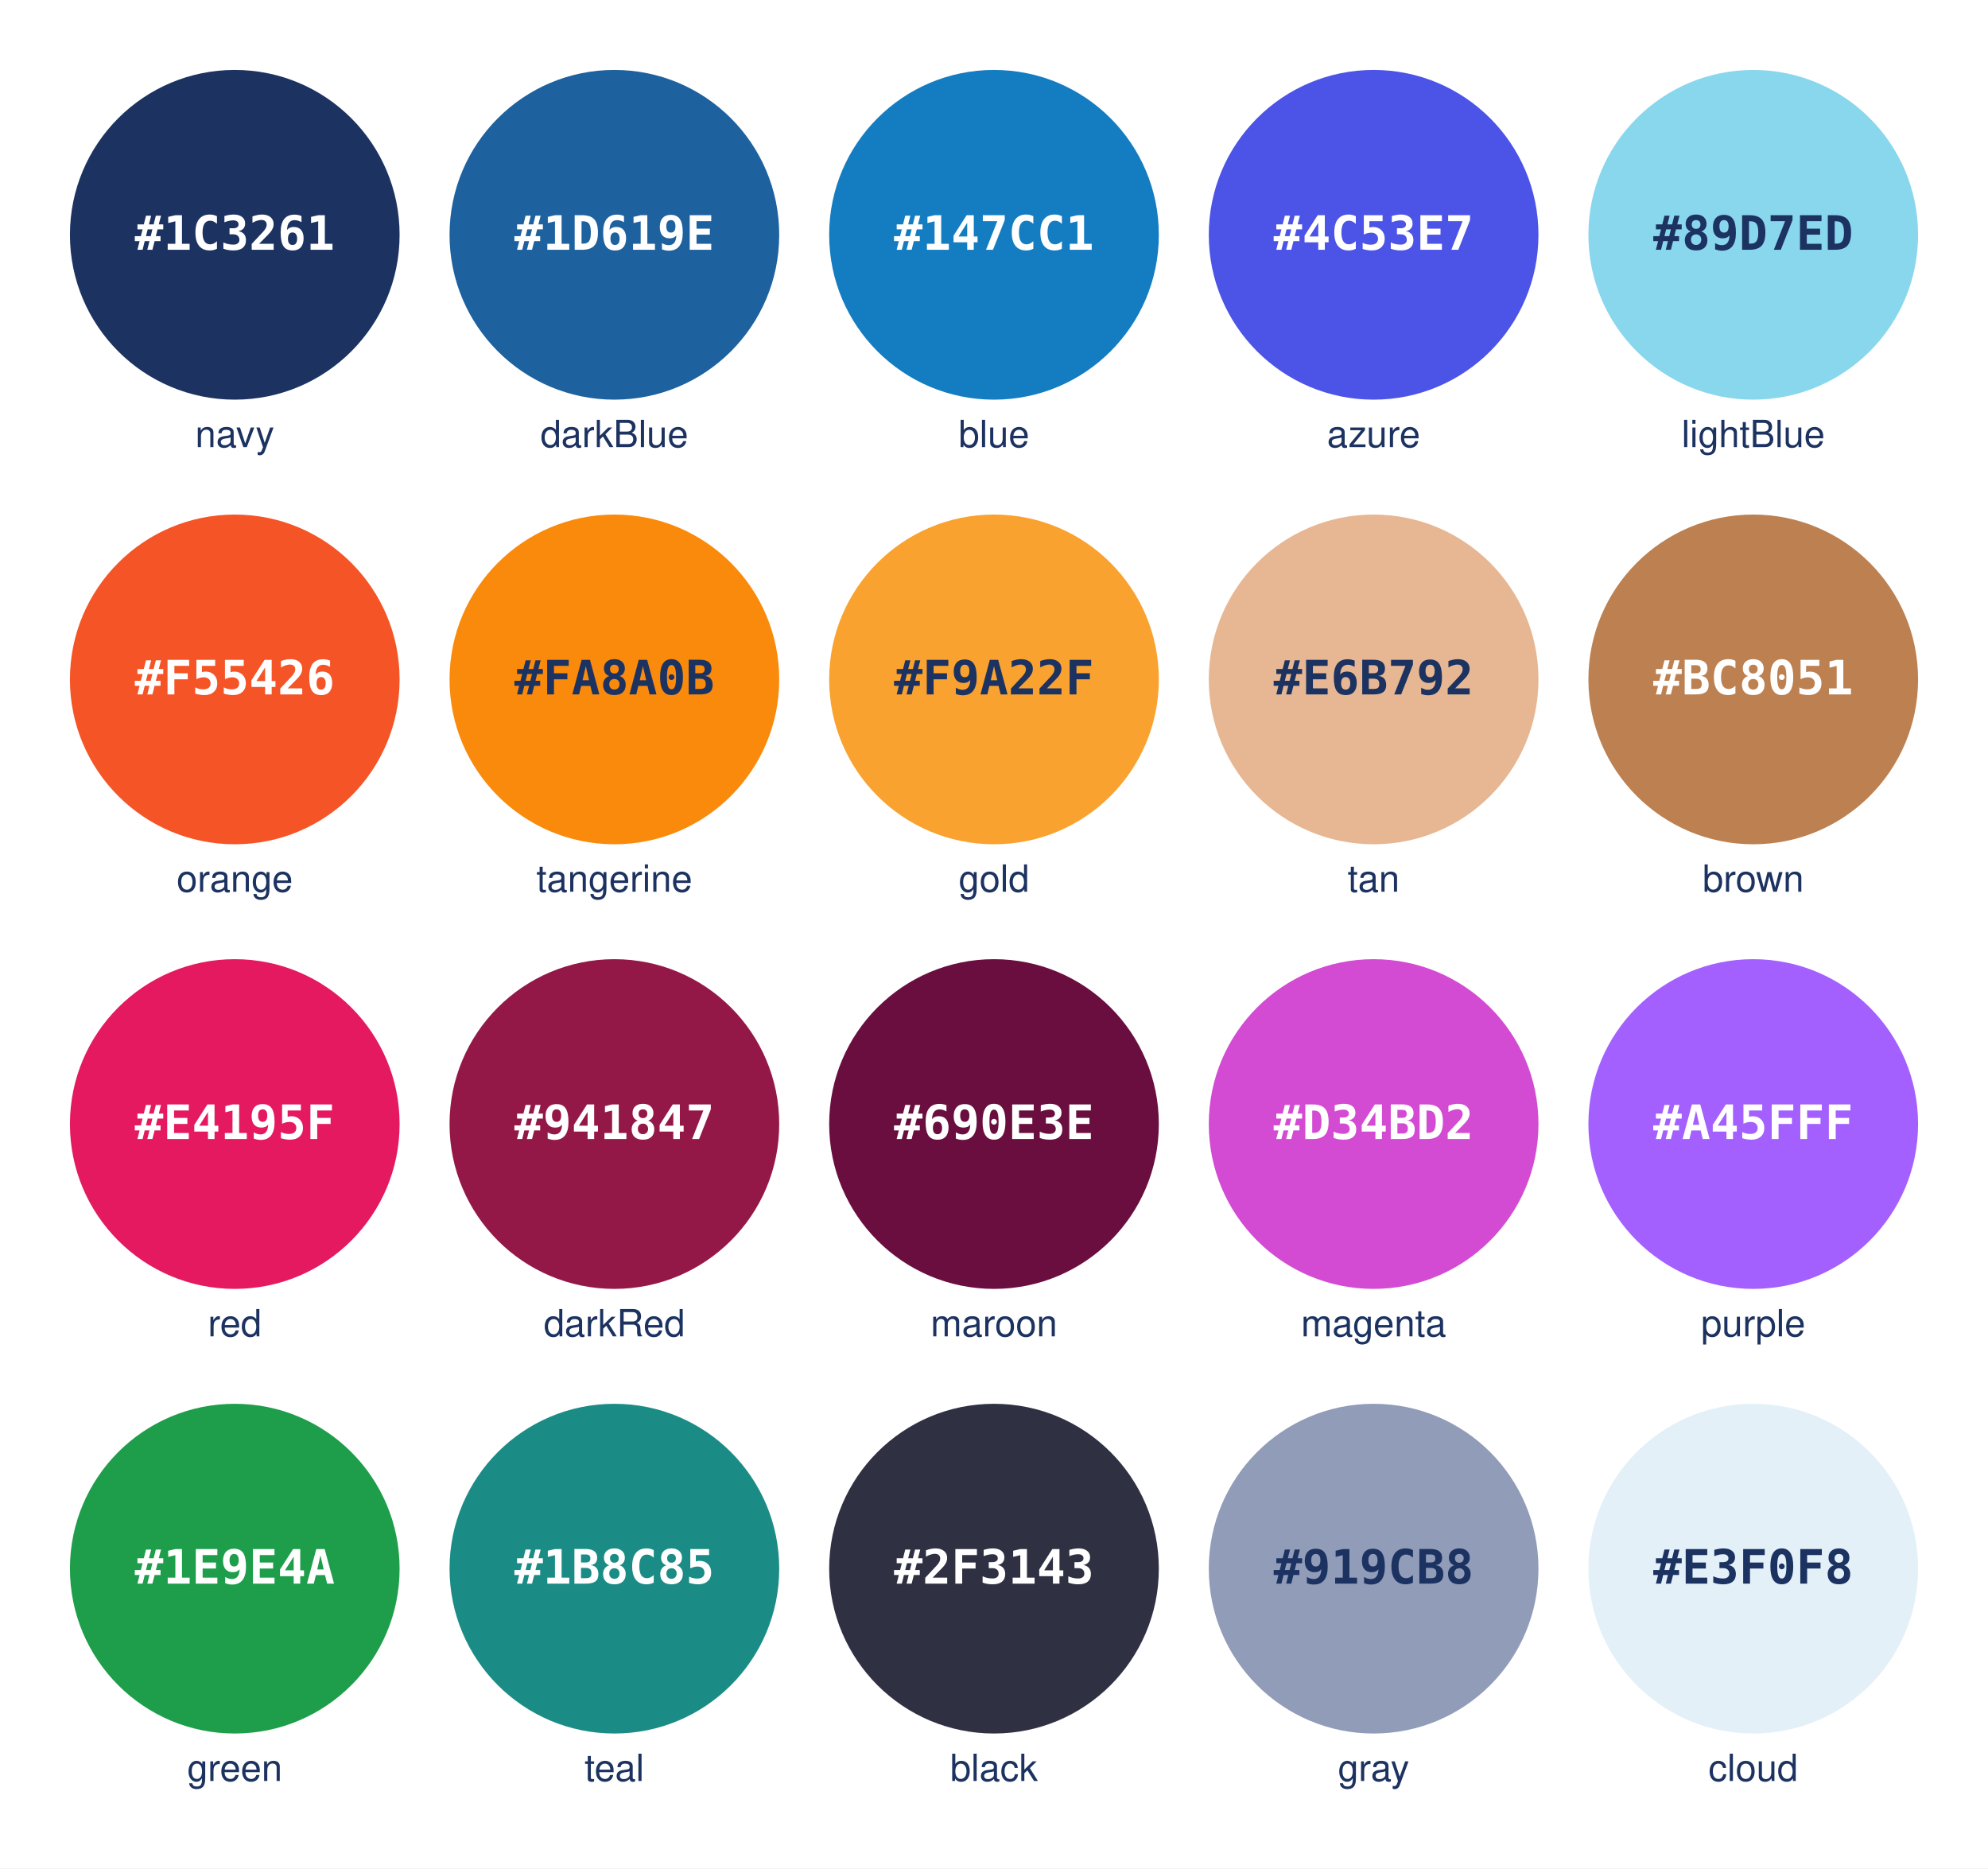
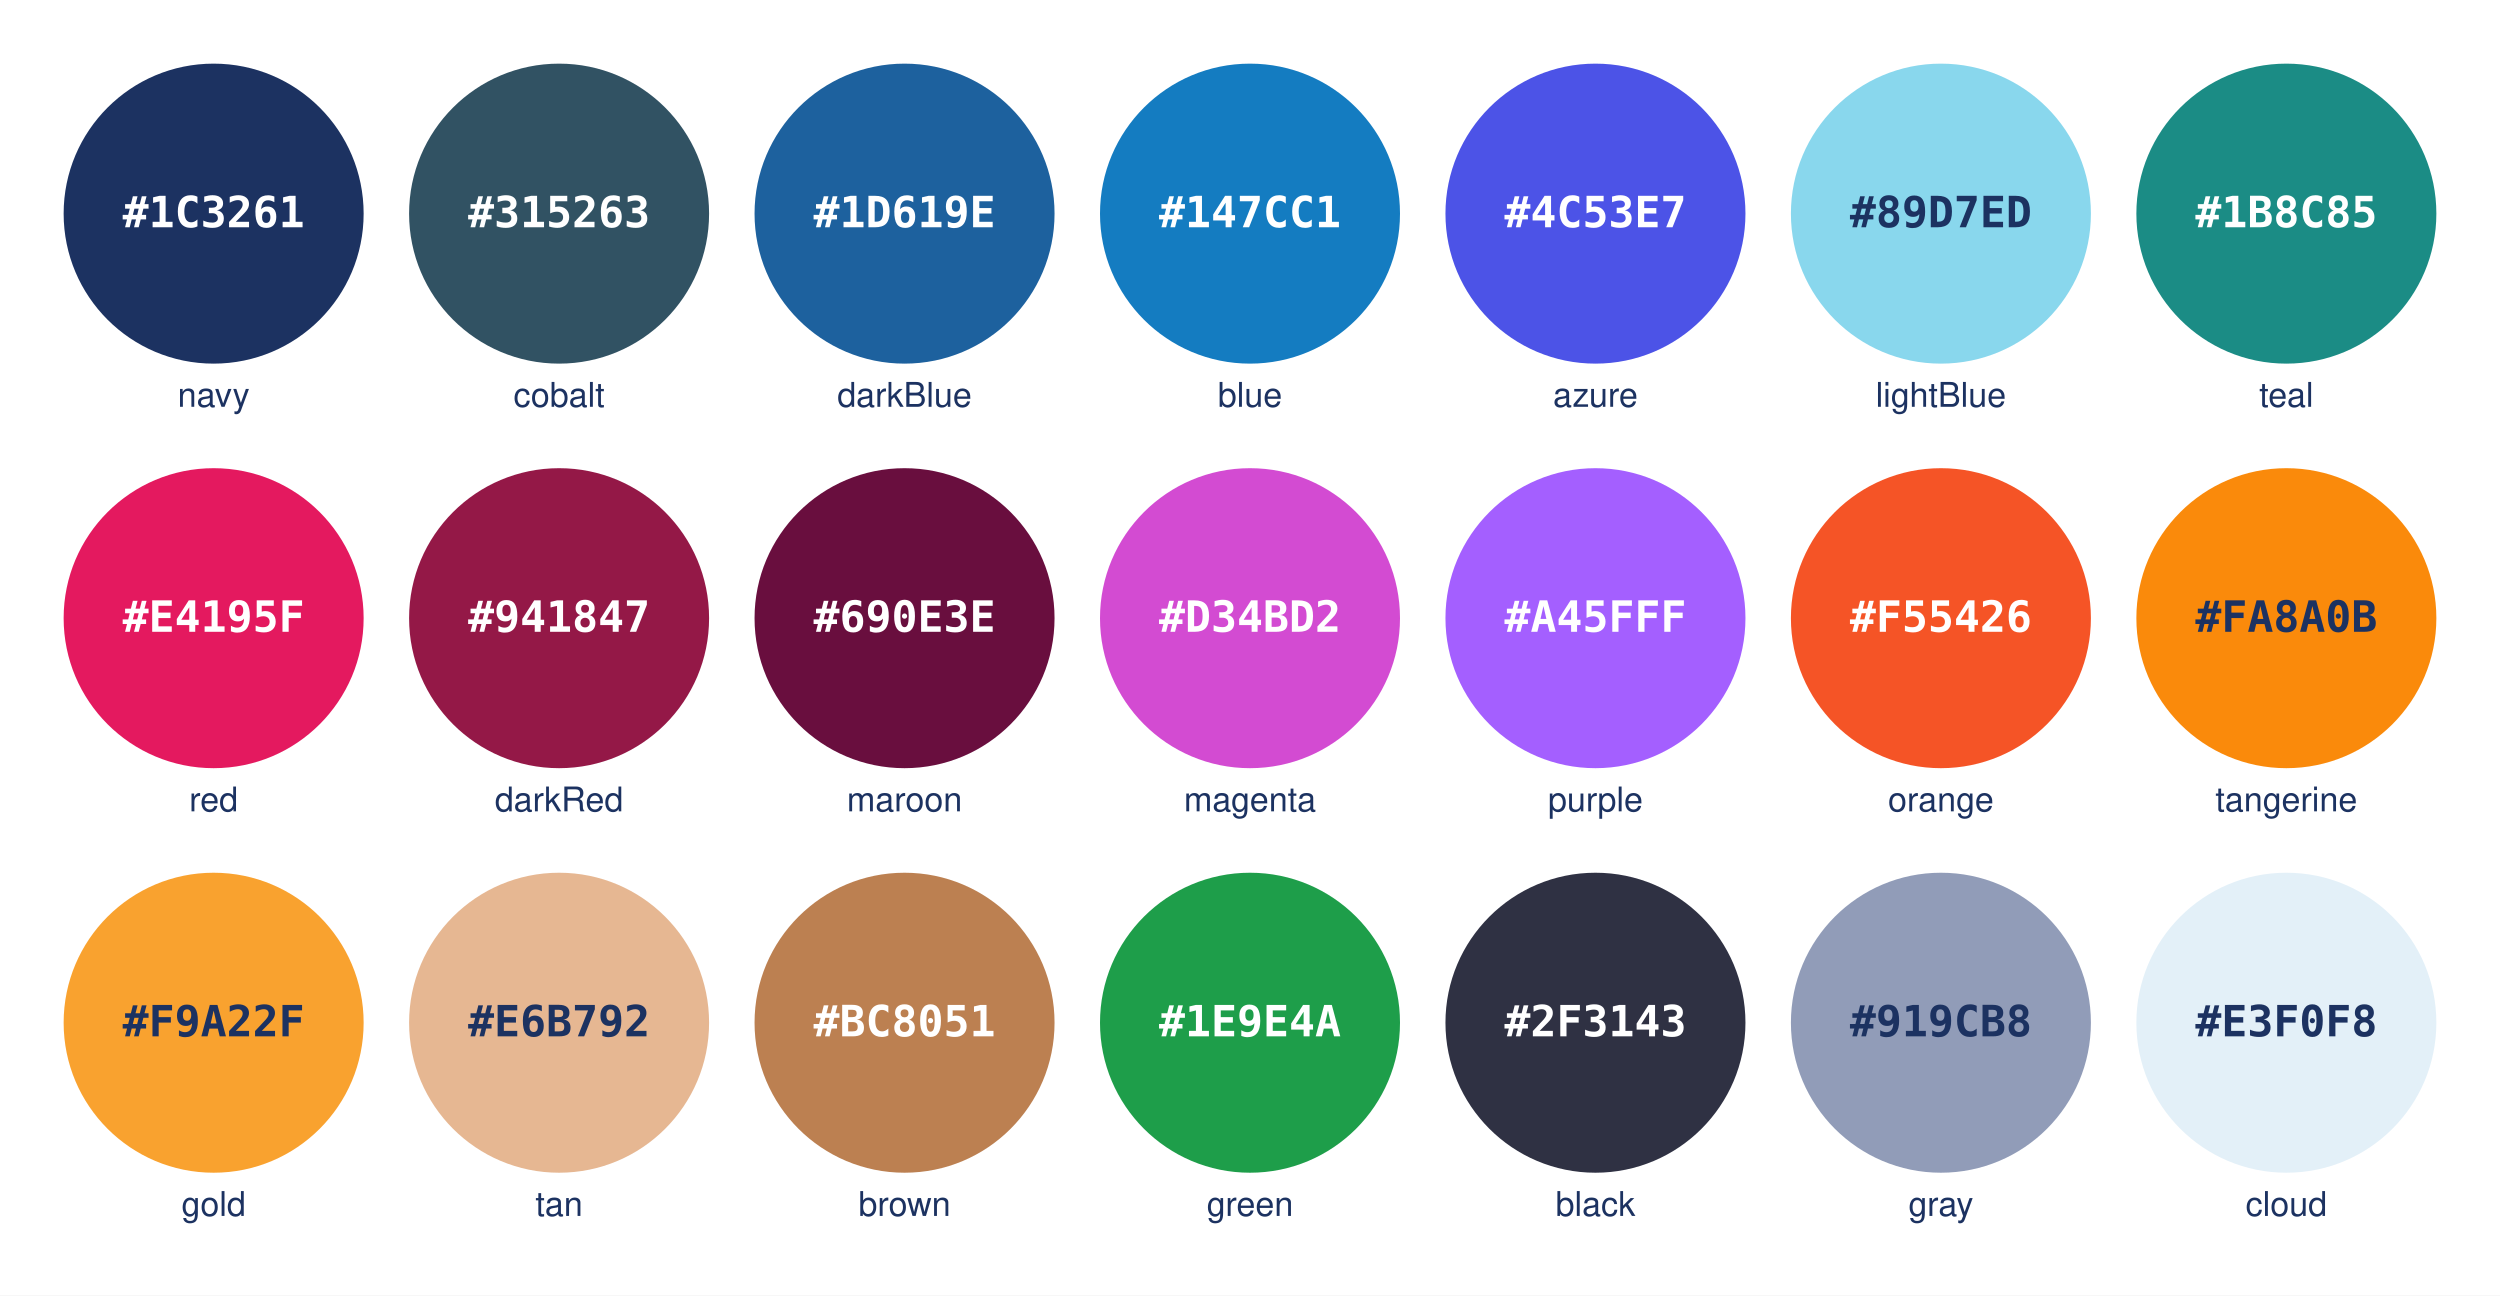
- <svg xmlns="http://www.w3.org/2000/svg" width="796" height="748" viewBox="0 0 796 748">
-   <rect width="796" height="748" fill="#FFFFFF" />
+ <svg xmlns="http://www.w3.org/2000/svg" width="1100" height="570" viewBox="0 0 1100 570">
+   <rect width="1100" height="570" fill="#FFFFFF" />
  <circle cx="94.0" cy="94.0" r="66.0" fill="#1C3261" />
  <text x="94.0" y="100.0" text-anchor="middle" font-family="Menlo, monospace" font-size="19" font-weight="600" fill="#FFFFFF">#1C3261</text>
  <text x="94.0" y="179" text-anchor="middle" font-family="Helvetica, Arial, sans-serif" font-size="15" fill="#1C3261">navy</text>
-   <circle cx="246.0" cy="94.0" r="66.0" fill="#1D619E" />
-   <text x="246.0" y="100.0" text-anchor="middle" font-family="Menlo, monospace" font-size="19" font-weight="600" fill="#FFFFFF">#1D619E</text>
-   <text x="246.0" y="179" text-anchor="middle" font-family="Helvetica, Arial, sans-serif" font-size="15" fill="#1C3261">darkBlue</text>
-   <circle cx="398.0" cy="94.0" r="66.0" fill="#147CC1" />
-   <text x="398.0" y="100.0" text-anchor="middle" font-family="Menlo, monospace" font-size="19" font-weight="600" fill="#FFFFFF">#147CC1</text>
-   <text x="398.0" y="179" text-anchor="middle" font-family="Helvetica, Arial, sans-serif" font-size="15" fill="#1C3261">blue</text>
-   <circle cx="550.0" cy="94.0" r="66.0" fill="#4C53E7" />
-   <text x="550.0" y="100.0" text-anchor="middle" font-family="Menlo, monospace" font-size="19" font-weight="600" fill="#FFFFFF">#4C53E7</text>
-   <text x="550.0" y="179" text-anchor="middle" font-family="Helvetica, Arial, sans-serif" font-size="15" fill="#1C3261">azure</text>
-   <circle cx="702.0" cy="94.0" r="66.0" fill="#89D7ED" />
-   <text x="702.0" y="100.0" text-anchor="middle" font-family="Menlo, monospace" font-size="19" font-weight="600" fill="#1C3261">#89D7ED</text>
-   <text x="702.0" y="179" text-anchor="middle" font-family="Helvetica, Arial, sans-serif" font-size="15" fill="#1C3261">lightBlue</text>
-   <circle cx="94.0" cy="272.0" r="66.0" fill="#F55426" />
-   <text x="94.0" y="278.0" text-anchor="middle" font-family="Menlo, monospace" font-size="19" font-weight="600" fill="#FFFFFF">#F55426</text>
-   <text x="94.0" y="357" text-anchor="middle" font-family="Helvetica, Arial, sans-serif" font-size="15" fill="#1C3261">orange</text>
-   <circle cx="246.0" cy="272.0" r="66.0" fill="#FA8A0B" />
-   <text x="246.0" y="278.0" text-anchor="middle" font-family="Menlo, monospace" font-size="19" font-weight="600" fill="#1C3261">#FA8A0B</text>
-   <text x="246.0" y="357" text-anchor="middle" font-family="Helvetica, Arial, sans-serif" font-size="15" fill="#1C3261">tangerine</text>
-   <circle cx="398.0" cy="272.0" r="66.0" fill="#F9A22F" />
-   <text x="398.0" y="278.0" text-anchor="middle" font-family="Menlo, monospace" font-size="19" font-weight="600" fill="#1C3261">#F9A22F</text>
-   <text x="398.0" y="357" text-anchor="middle" font-family="Helvetica, Arial, sans-serif" font-size="15" fill="#1C3261">gold</text>
-   <circle cx="550.0" cy="272.0" r="66.0" fill="#E6B792" />
-   <text x="550.0" y="278.0" text-anchor="middle" font-family="Menlo, monospace" font-size="19" font-weight="600" fill="#1C3261">#E6B792</text>
-   <text x="550.0" y="357" text-anchor="middle" font-family="Helvetica, Arial, sans-serif" font-size="15" fill="#1C3261">tan</text>
-   <circle cx="702.0" cy="272.0" r="66.0" fill="#BC8051" />
-   <text x="702.0" y="278.0" text-anchor="middle" font-family="Menlo, monospace" font-size="19" font-weight="600" fill="#FFFFFF">#BC8051</text>
-   <text x="702.0" y="357" text-anchor="middle" font-family="Helvetica, Arial, sans-serif" font-size="15" fill="#1C3261">brown</text>
-   <circle cx="94.0" cy="450.0" r="66.0" fill="#E4195F" />
-   <text x="94.0" y="456.0" text-anchor="middle" font-family="Menlo, monospace" font-size="19" font-weight="600" fill="#FFFFFF">#E4195F</text>
-   <text x="94.0" y="535" text-anchor="middle" font-family="Helvetica, Arial, sans-serif" font-size="15" fill="#1C3261">red</text>
-   <circle cx="246.0" cy="450.0" r="66.0" fill="#941847" />
-   <text x="246.0" y="456.0" text-anchor="middle" font-family="Menlo, monospace" font-size="19" font-weight="600" fill="#FFFFFF">#941847</text>
-   <text x="246.0" y="535" text-anchor="middle" font-family="Helvetica, Arial, sans-serif" font-size="15" fill="#1C3261">darkRed</text>
-   <circle cx="398.0" cy="450.0" r="66.0" fill="#690E3E" />
-   <text x="398.0" y="456.0" text-anchor="middle" font-family="Menlo, monospace" font-size="19" font-weight="600" fill="#FFFFFF">#690E3E</text>
-   <text x="398.0" y="535" text-anchor="middle" font-family="Helvetica, Arial, sans-serif" font-size="15" fill="#1C3261">maroon</text>
-   <circle cx="550.0" cy="450.0" r="66.0" fill="#D34BD2" />
-   <text x="550.0" y="456.0" text-anchor="middle" font-family="Menlo, monospace" font-size="19" font-weight="600" fill="#FFFFFF">#D34BD2</text>
-   <text x="550.0" y="535" text-anchor="middle" font-family="Helvetica, Arial, sans-serif" font-size="15" fill="#1C3261">magenta</text>
-   <circle cx="702.0" cy="450.0" r="66.0" fill="#A45FFF" />
-   <text x="702.0" y="456.0" text-anchor="middle" font-family="Menlo, monospace" font-size="19" font-weight="600" fill="#FFFFFF">#A45FFF</text>
-   <text x="702.0" y="535" text-anchor="middle" font-family="Helvetica, Arial, sans-serif" font-size="15" fill="#1C3261">purple</text>
-   <circle cx="94.0" cy="628.0" r="66.0" fill="#1E9E4A" />
-   <text x="94.0" y="634.0" text-anchor="middle" font-family="Menlo, monospace" font-size="19" font-weight="600" fill="#FFFFFF">#1E9E4A</text>
-   <text x="94.0" y="713" text-anchor="middle" font-family="Helvetica, Arial, sans-serif" font-size="15" fill="#1C3261">green</text>
-   <circle cx="246.0" cy="628.0" r="66.0" fill="#1B8C85" />
-   <text x="246.0" y="634.0" text-anchor="middle" font-family="Menlo, monospace" font-size="19" font-weight="600" fill="#FFFFFF">#1B8C85</text>
-   <text x="246.0" y="713" text-anchor="middle" font-family="Helvetica, Arial, sans-serif" font-size="15" fill="#1C3261">teal</text>
-   <circle cx="398.0" cy="628.0" r="66.0" fill="#2F3143" />
-   <text x="398.0" y="634.0" text-anchor="middle" font-family="Menlo, monospace" font-size="19" font-weight="600" fill="#FFFFFF">#2F3143</text>
-   <text x="398.0" y="713" text-anchor="middle" font-family="Helvetica, Arial, sans-serif" font-size="15" fill="#1C3261">black</text>
-   <circle cx="550.0" cy="628.0" r="66.0" fill="#919CB8" />
-   <text x="550.0" y="634.0" text-anchor="middle" font-family="Menlo, monospace" font-size="19" font-weight="600" fill="#1C3261">#919CB8</text>
-   <text x="550.0" y="713" text-anchor="middle" font-family="Helvetica, Arial, sans-serif" font-size="15" fill="#1C3261">gray</text>
-   <circle cx="702.0" cy="628.0" r="66.0" fill="#E3F0F8" />
-   <text x="702.0" y="634.0" text-anchor="middle" font-family="Menlo, monospace" font-size="19" font-weight="600" fill="#1C3261">#E3F0F8</text>
-   <text x="702.0" y="713" text-anchor="middle" font-family="Helvetica, Arial, sans-serif" font-size="15" fill="#1C3261">cloud</text>
+   <circle cx="246.0" cy="94.0" r="66.0" fill="#315263" />
+   <text x="246.0" y="100.0" text-anchor="middle" font-family="Menlo, monospace" font-size="19" font-weight="600" fill="#FFFFFF">#315263</text>
+   <text x="246.0" y="179" text-anchor="middle" font-family="Helvetica, Arial, sans-serif" font-size="15" fill="#1C3261">cobalt</text>
+   <circle cx="398.0" cy="94.0" r="66.0" fill="#1D619E" />
+   <text x="398.0" y="100.0" text-anchor="middle" font-family="Menlo, monospace" font-size="19" font-weight="600" fill="#FFFFFF">#1D619E</text>
+   <text x="398.0" y="179" text-anchor="middle" font-family="Helvetica, Arial, sans-serif" font-size="15" fill="#1C3261">darkBlue</text>
+   <circle cx="550.0" cy="94.0" r="66.0" fill="#147CC1" />
+   <text x="550.0" y="100.0" text-anchor="middle" font-family="Menlo, monospace" font-size="19" font-weight="600" fill="#FFFFFF">#147CC1</text>
+   <text x="550.0" y="179" text-anchor="middle" font-family="Helvetica, Arial, sans-serif" font-size="15" fill="#1C3261">blue</text>
+   <circle cx="702.0" cy="94.0" r="66.0" fill="#4C53E7" />
+   <text x="702.0" y="100.0" text-anchor="middle" font-family="Menlo, monospace" font-size="19" font-weight="600" fill="#FFFFFF">#4C53E7</text>
+   <text x="702.0" y="179" text-anchor="middle" font-family="Helvetica, Arial, sans-serif" font-size="15" fill="#1C3261">azure</text>
+   <circle cx="854.0" cy="94.0" r="66.0" fill="#89D7ED" />
+   <text x="854.0" y="100.0" text-anchor="middle" font-family="Menlo, monospace" font-size="19" font-weight="600" fill="#1C3261">#89D7ED</text>
+   <text x="854.0" y="179" text-anchor="middle" font-family="Helvetica, Arial, sans-serif" font-size="15" fill="#1C3261">lightBlue</text>
+   <circle cx="1006.0" cy="94.0" r="66.0" fill="#1B8C85" />
+   <text x="1006.0" y="100.0" text-anchor="middle" font-family="Menlo, monospace" font-size="19" font-weight="600" fill="#FFFFFF">#1B8C85</text>
+   <text x="1006.0" y="179" text-anchor="middle" font-family="Helvetica, Arial, sans-serif" font-size="15" fill="#1C3261">teal</text>
+   <circle cx="94.0" cy="272.0" r="66.0" fill="#E4195F" />
+   <text x="94.0" y="278.0" text-anchor="middle" font-family="Menlo, monospace" font-size="19" font-weight="600" fill="#FFFFFF">#E4195F</text>
+   <text x="94.0" y="357" text-anchor="middle" font-family="Helvetica, Arial, sans-serif" font-size="15" fill="#1C3261">red</text>
+   <circle cx="246.0" cy="272.0" r="66.0" fill="#941847" />
+   <text x="246.0" y="278.0" text-anchor="middle" font-family="Menlo, monospace" font-size="19" font-weight="600" fill="#FFFFFF">#941847</text>
+   <text x="246.0" y="357" text-anchor="middle" font-family="Helvetica, Arial, sans-serif" font-size="15" fill="#1C3261">darkRed</text>
+   <circle cx="398.0" cy="272.0" r="66.0" fill="#690E3E" />
+   <text x="398.0" y="278.0" text-anchor="middle" font-family="Menlo, monospace" font-size="19" font-weight="600" fill="#FFFFFF">#690E3E</text>
+   <text x="398.0" y="357" text-anchor="middle" font-family="Helvetica, Arial, sans-serif" font-size="15" fill="#1C3261">maroon</text>
+   <circle cx="550.0" cy="272.0" r="66.0" fill="#D34BD2" />
+   <text x="550.0" y="278.0" text-anchor="middle" font-family="Menlo, monospace" font-size="19" font-weight="600" fill="#FFFFFF">#D34BD2</text>
+   <text x="550.0" y="357" text-anchor="middle" font-family="Helvetica, Arial, sans-serif" font-size="15" fill="#1C3261">magenta</text>
+   <circle cx="702.0" cy="272.0" r="66.0" fill="#A45FFF" />
+   <text x="702.0" y="278.0" text-anchor="middle" font-family="Menlo, monospace" font-size="19" font-weight="600" fill="#FFFFFF">#A45FFF</text>
+   <text x="702.0" y="357" text-anchor="middle" font-family="Helvetica, Arial, sans-serif" font-size="15" fill="#1C3261">purple</text>
+   <circle cx="854.0" cy="272.0" r="66.0" fill="#F55426" />
+   <text x="854.0" y="278.0" text-anchor="middle" font-family="Menlo, monospace" font-size="19" font-weight="600" fill="#FFFFFF">#F55426</text>
+   <text x="854.0" y="357" text-anchor="middle" font-family="Helvetica, Arial, sans-serif" font-size="15" fill="#1C3261">orange</text>
+   <circle cx="1006.0" cy="272.0" r="66.0" fill="#FA8A0B" />
+   <text x="1006.0" y="278.0" text-anchor="middle" font-family="Menlo, monospace" font-size="19" font-weight="600" fill="#1C3261">#FA8A0B</text>
+   <text x="1006.0" y="357" text-anchor="middle" font-family="Helvetica, Arial, sans-serif" font-size="15" fill="#1C3261">tangerine</text>
+   <circle cx="94.0" cy="450.0" r="66.0" fill="#F9A22F" />
+   <text x="94.0" y="456.0" text-anchor="middle" font-family="Menlo, monospace" font-size="19" font-weight="600" fill="#1C3261">#F9A22F</text>
+   <text x="94.0" y="535" text-anchor="middle" font-family="Helvetica, Arial, sans-serif" font-size="15" fill="#1C3261">gold</text>
+   <circle cx="246.0" cy="450.0" r="66.0" fill="#E6B792" />
+   <text x="246.0" y="456.0" text-anchor="middle" font-family="Menlo, monospace" font-size="19" font-weight="600" fill="#1C3261">#E6B792</text>
+   <text x="246.0" y="535" text-anchor="middle" font-family="Helvetica, Arial, sans-serif" font-size="15" fill="#1C3261">tan</text>
+   <circle cx="398.0" cy="450.0" r="66.0" fill="#BC8051" />
+   <text x="398.0" y="456.0" text-anchor="middle" font-family="Menlo, monospace" font-size="19" font-weight="600" fill="#FFFFFF">#BC8051</text>
+   <text x="398.0" y="535" text-anchor="middle" font-family="Helvetica, Arial, sans-serif" font-size="15" fill="#1C3261">brown</text>
+   <circle cx="550.0" cy="450.0" r="66.0" fill="#1E9E4A" />
+   <text x="550.0" y="456.0" text-anchor="middle" font-family="Menlo, monospace" font-size="19" font-weight="600" fill="#FFFFFF">#1E9E4A</text>
+   <text x="550.0" y="535" text-anchor="middle" font-family="Helvetica, Arial, sans-serif" font-size="15" fill="#1C3261">green</text>
+   <circle cx="702.0" cy="450.0" r="66.0" fill="#2F3143" />
+   <text x="702.0" y="456.0" text-anchor="middle" font-family="Menlo, monospace" font-size="19" font-weight="600" fill="#FFFFFF">#2F3143</text>
+   <text x="702.0" y="535" text-anchor="middle" font-family="Helvetica, Arial, sans-serif" font-size="15" fill="#1C3261">black</text>
+   <circle cx="854.0" cy="450.0" r="66.0" fill="#919CB8" />
+   <text x="854.0" y="456.0" text-anchor="middle" font-family="Menlo, monospace" font-size="19" font-weight="600" fill="#1C3261">#919CB8</text>
+   <text x="854.0" y="535" text-anchor="middle" font-family="Helvetica, Arial, sans-serif" font-size="15" fill="#1C3261">gray</text>
+   <circle cx="1006.0" cy="450.0" r="66.0" fill="#E3F0F8" />
+   <text x="1006.0" y="456.0" text-anchor="middle" font-family="Menlo, monospace" font-size="19" font-weight="600" fill="#1C3261">#E3F0F8</text>
+   <text x="1006.0" y="535" text-anchor="middle" font-family="Helvetica, Arial, sans-serif" font-size="15" fill="#1C3261">cloud</text>
</svg>
